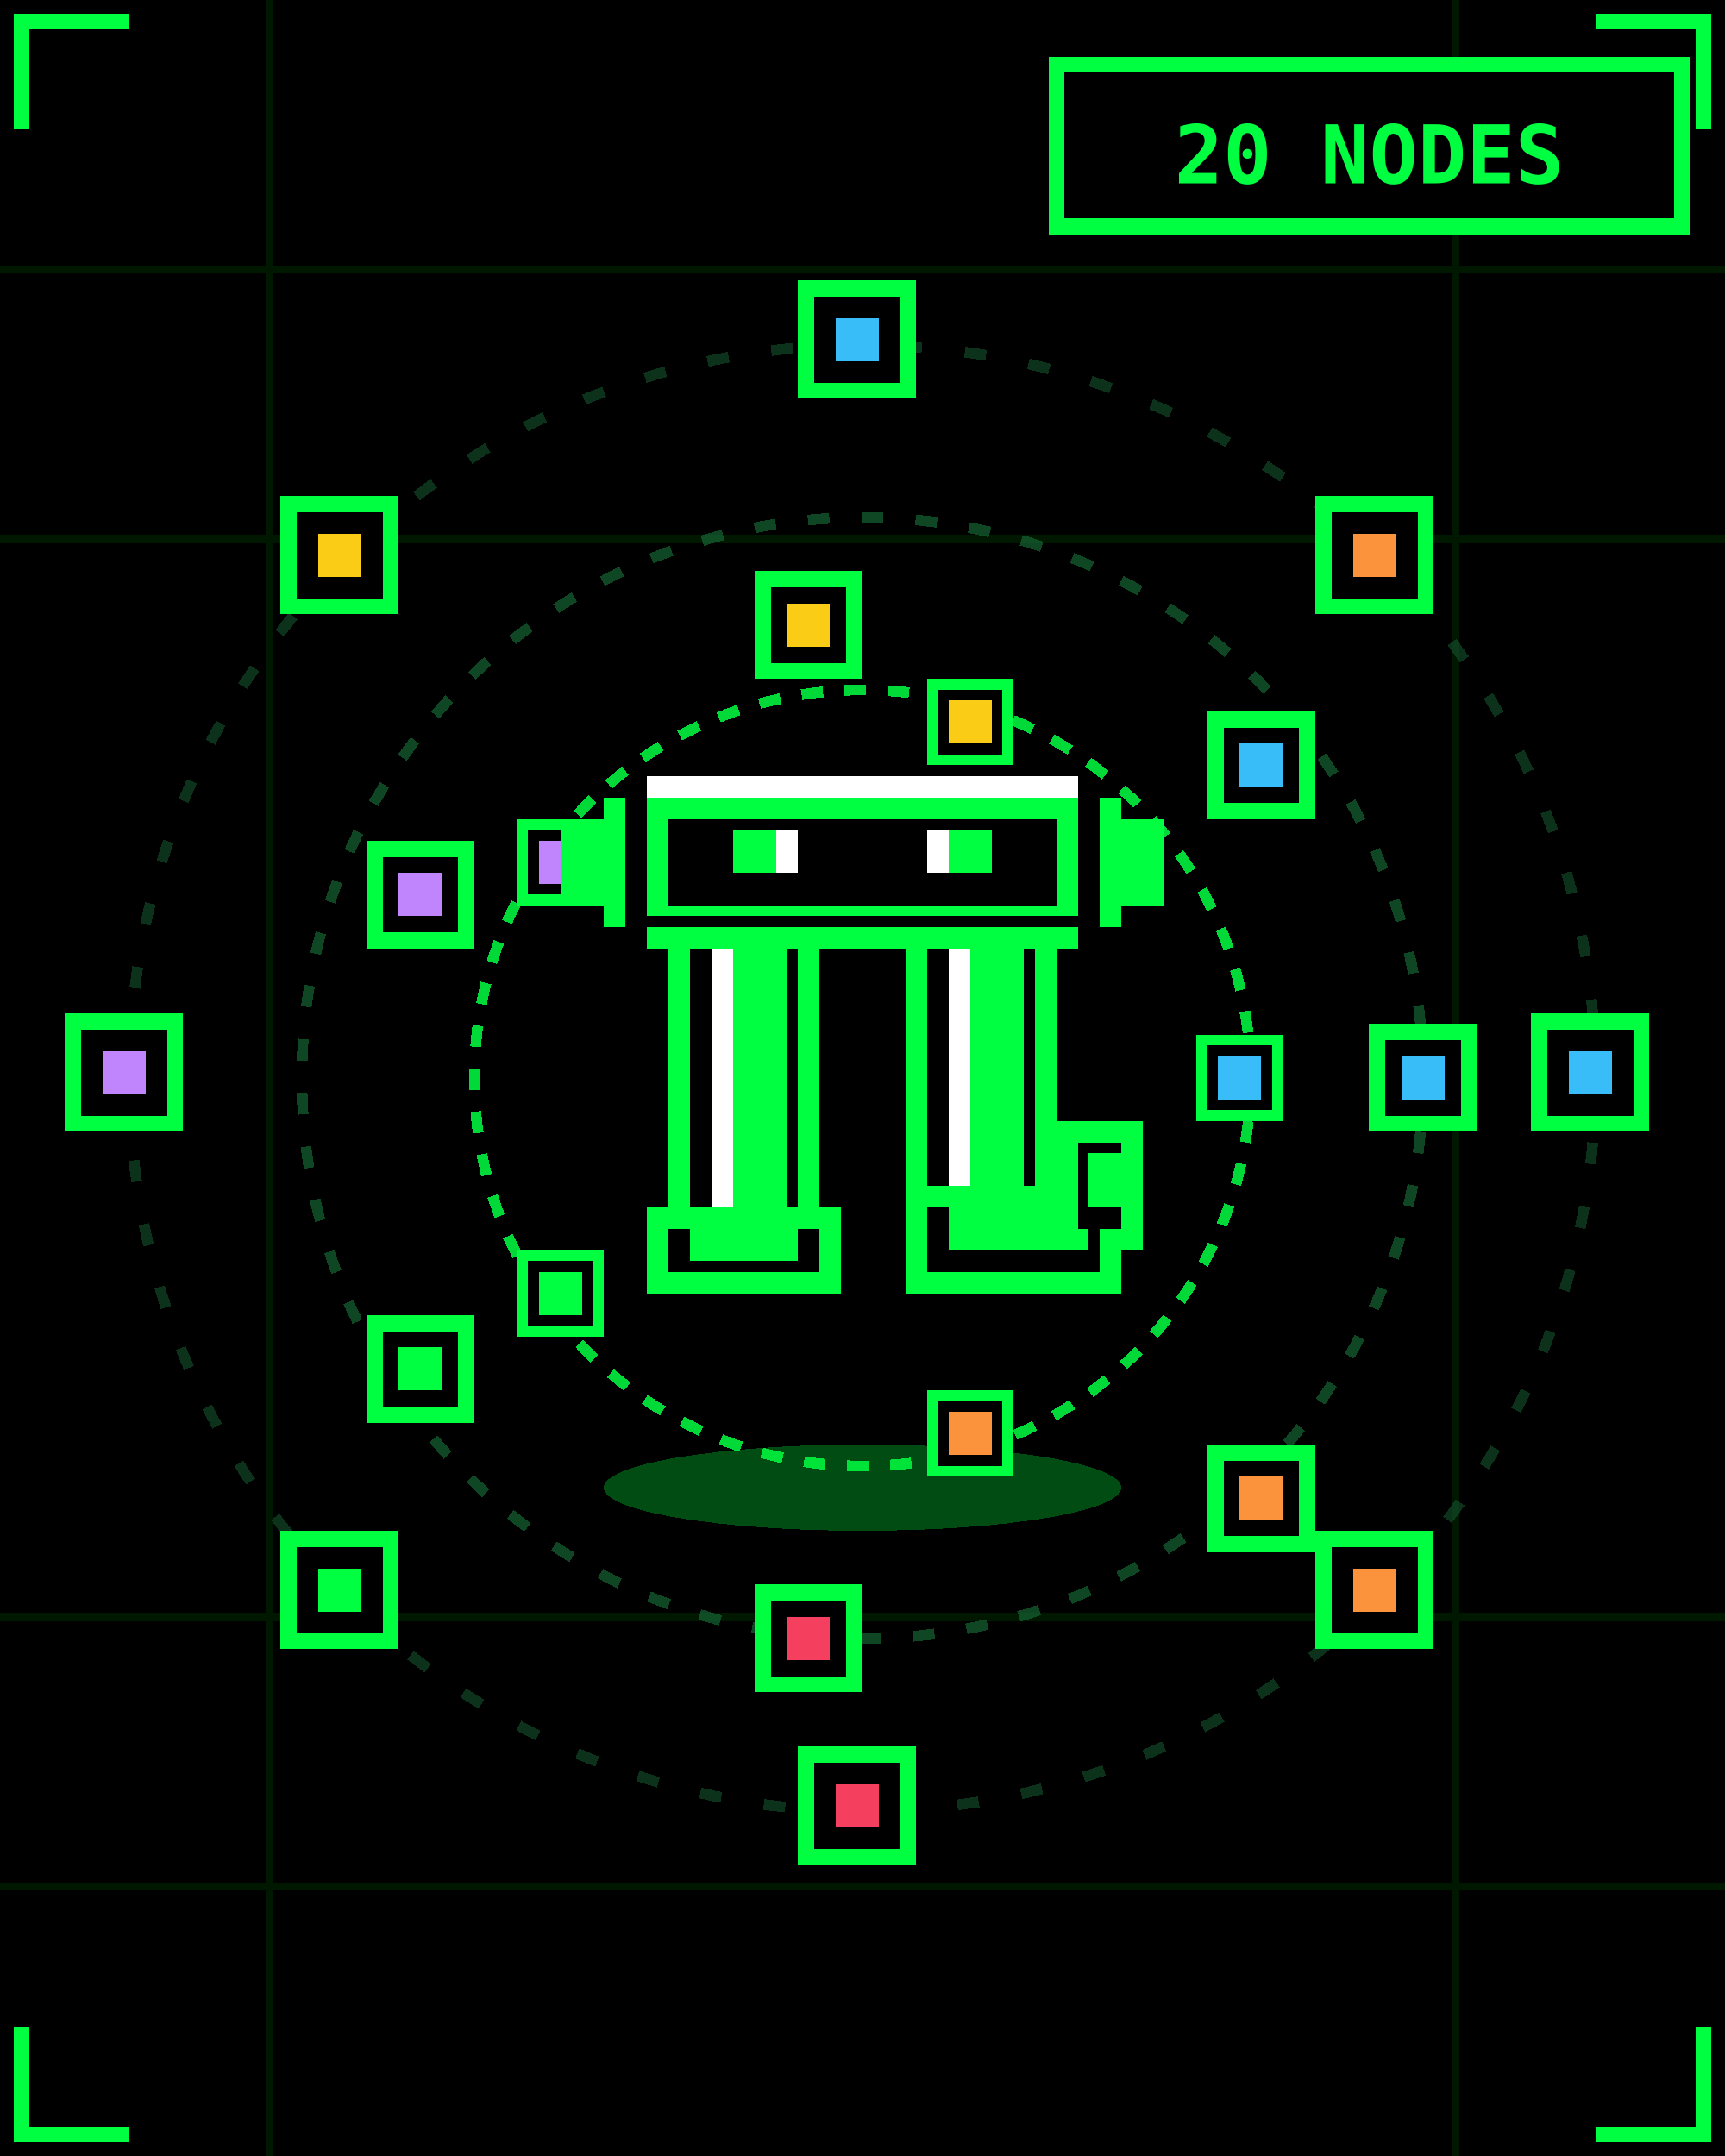
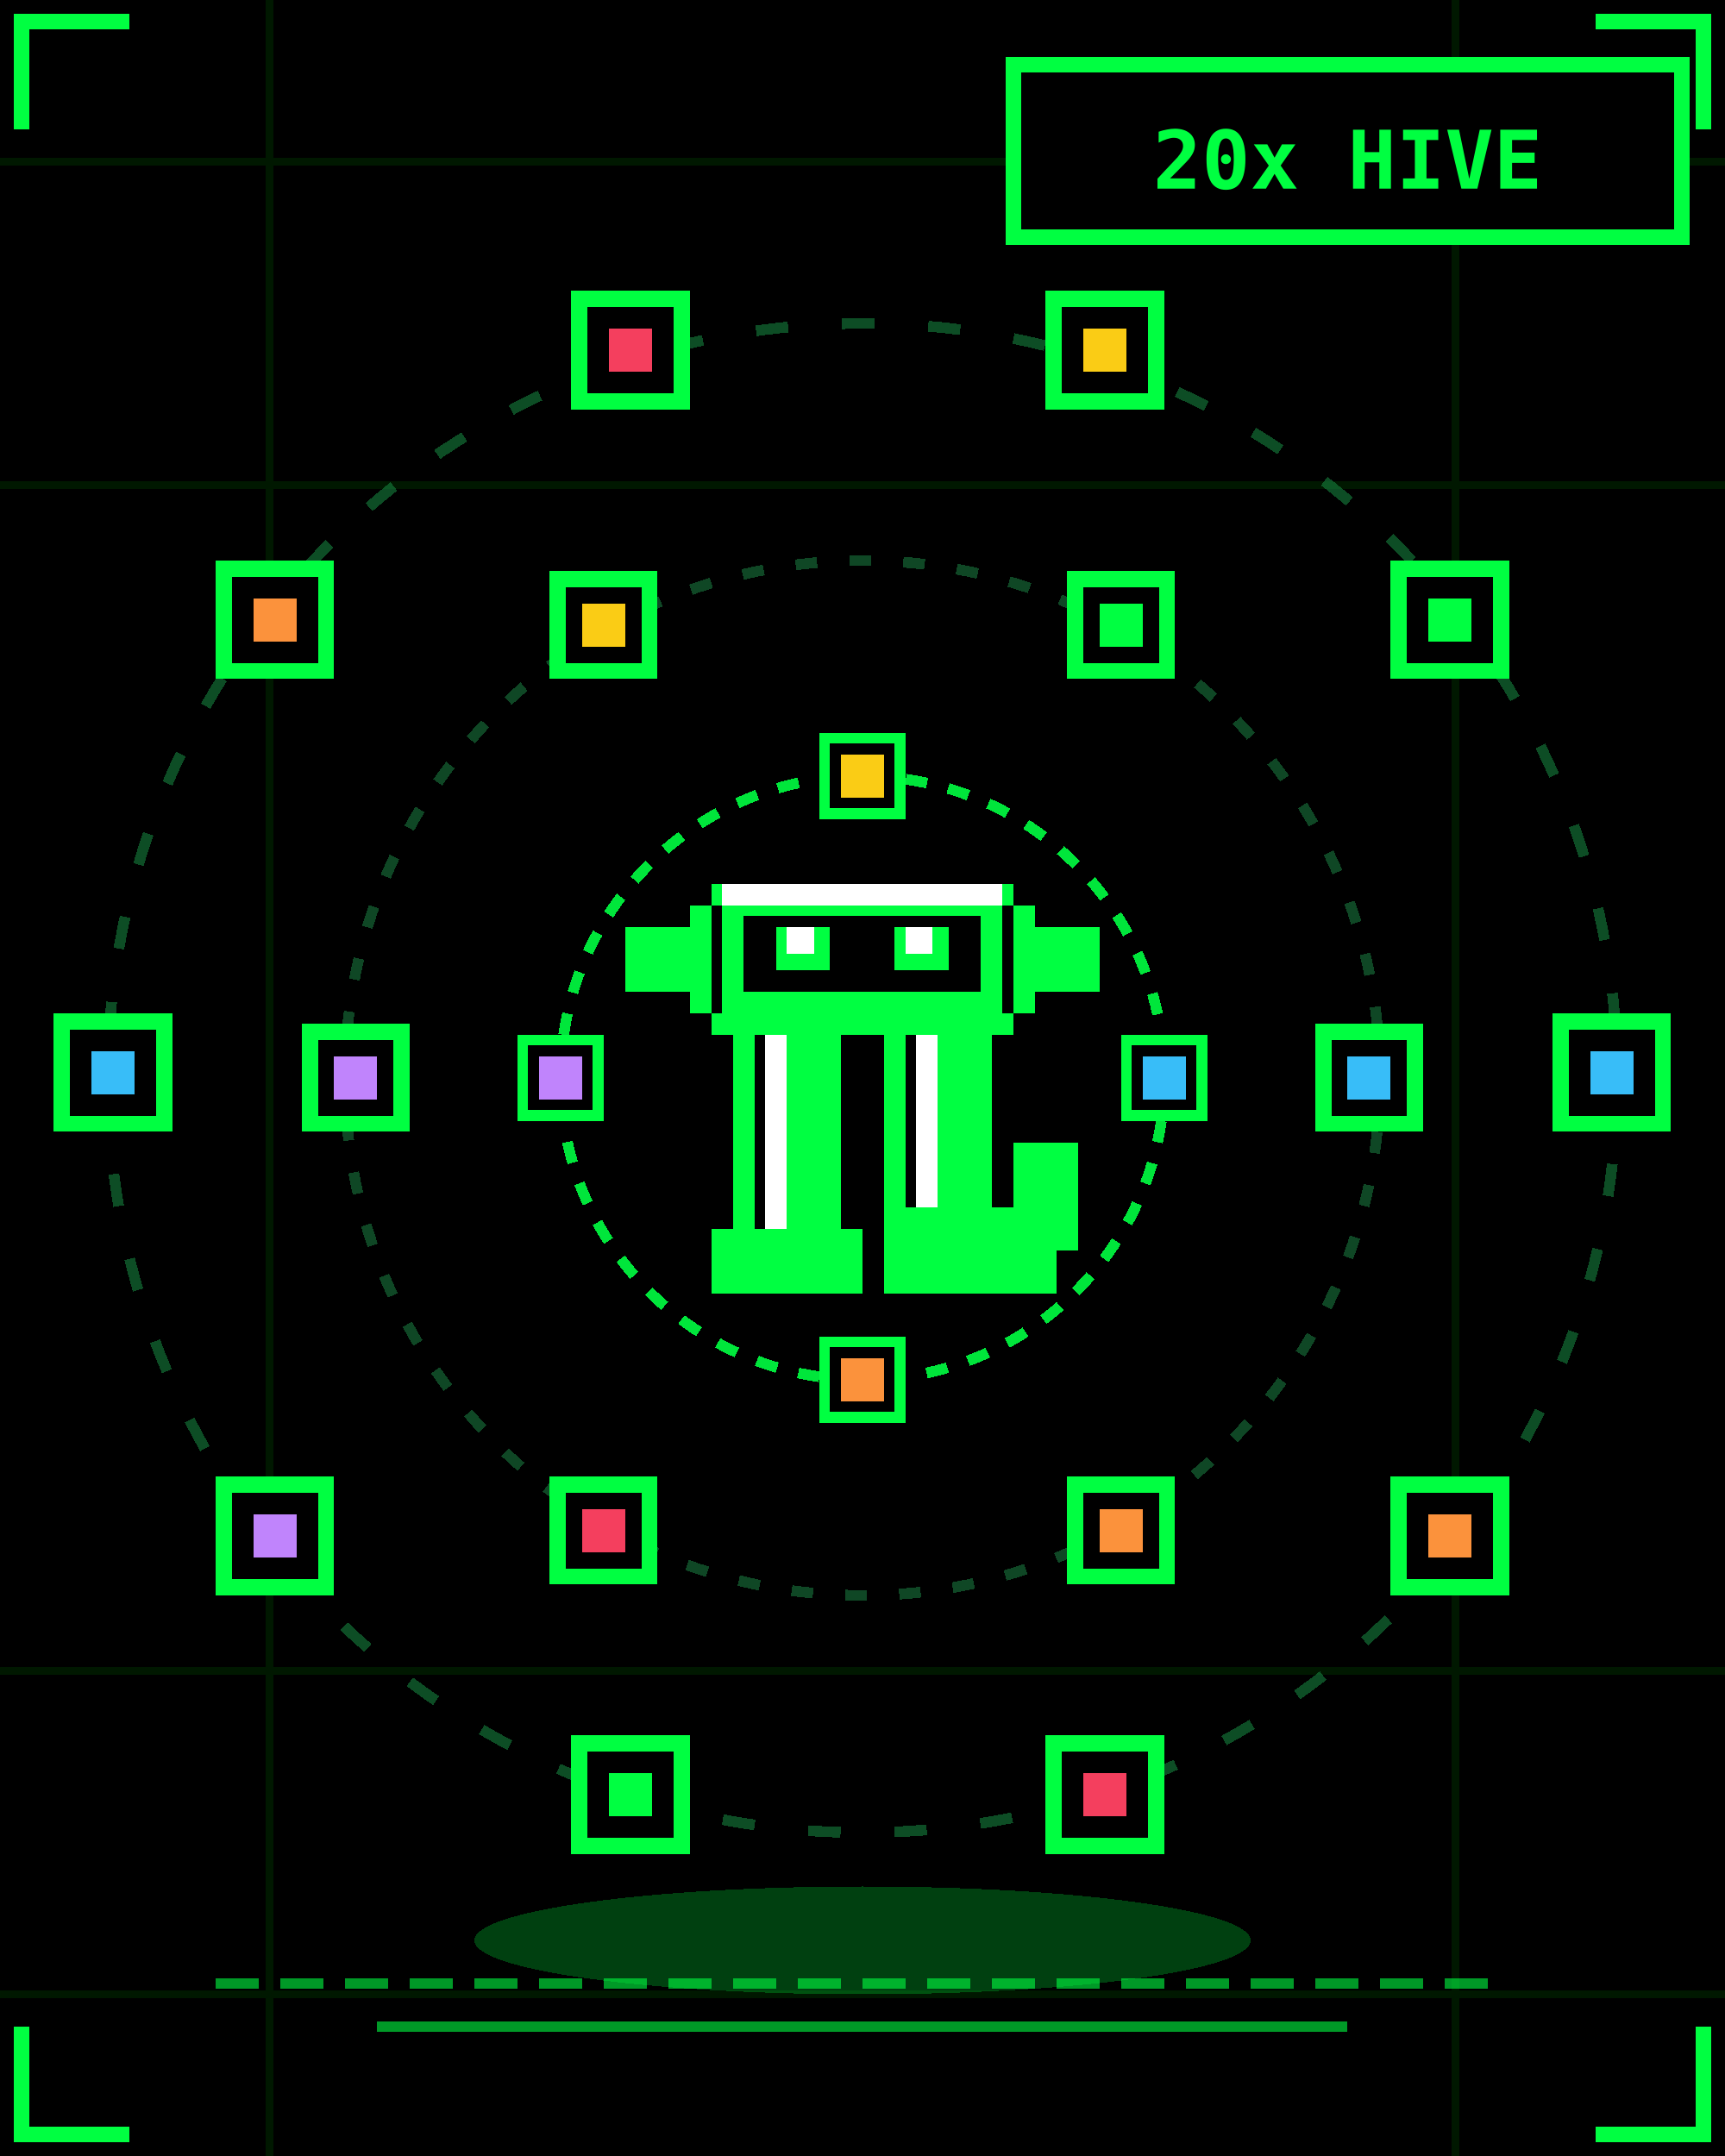
<svg xmlns="http://www.w3.org/2000/svg" viewBox="0 0 160 200" width="100%" height="100%" preserveAspectRatio="none" shape-rendering="crispEdges">
  <style>
-     @keyframes ringCW { 0% { transform: rotate(0deg); } 100% { transform: rotate(360deg); } }
-     @keyframes ringCCW { 0% { transform: rotate(360deg); } 100% { transform: rotate(0deg); } }
-     @keyframes levitate { 0%, 100% { transform: translateY(0px); } 50% { transform: translateY(-3px); } }
-     .r-in { animation: ringCW 8s steps(8) infinite; transform-origin: 80px 100px; }
-     .r-mid { animation: ringCCW 12s steps(10) infinite; transform-origin: 80px 100px; }
-     .r-out { animation: ringCW 18s steps(14) infinite; transform-origin: 80px 100px; }
-     .pip-mascot { animation: levitate 1.6s steps(2) infinite; transform-origin: 80px 100px; }
+     @keyframes vortexRing1 { 0% { transform: rotate(0deg); } 100% { transform: rotate(360deg); } }
+     @keyframes vortexRing2 { 0% { transform: rotate(360deg); } 100% { transform: rotate(0deg); } }
+     @keyframes vortexRing3 { 0% { transform: rotate(0deg); } 100% { transform: rotate(360deg); } }
+     @keyframes levitateCenter { 0%, 100% { transform: translateY(0px); } 50% { transform: translateY(-4px); } }
+     .ring-1 { animation: vortexRing1 8s steps(8) infinite; transform-origin: 80px 100px; }
+     .ring-2 { animation: vortexRing2 12s steps(10) infinite; transform-origin: 80px 100px; }
+     .ring-3 { animation: vortexRing3 16s steps(14) infinite; transform-origin: 80px 100px; }
+     .pip-commander { animation: levitateCenter 1.8s steps(2) infinite; transform-origin: 80px 100px; }
  </style>
  <rect width="160" height="200" fill="#000000" />
  <g stroke="#003b00" stroke-width="0.75" opacity="0.4">
-     <line x1="0" y1="25" x2="160" y2="25" />
-     <line x1="0" y1="50" x2="160" y2="50" />
-     <line x1="0" y1="150" x2="160" y2="150" />
-     <line x1="0" y1="175" x2="160" y2="175" />
+     <line x1="0" y1="15" x2="160" y2="15" />
+     <line x1="0" y1="45" x2="160" y2="45" />
+     <line x1="0" y1="155" x2="160" y2="155" />
+     <line x1="0" y1="185" x2="160" y2="185" />
    <line x1="25" y1="0" x2="25" y2="200" />
    <line x1="135" y1="0" x2="135" y2="200" />
  </g>
  <g stroke="#00ff41" stroke-width="1.5" fill="none">
    <path d="M2,12 L2,2 L12,2" />
    <path d="M158,12 L158,2 L148,2" />
    <path d="M2,188 L2,198 L12,198" />
    <path d="M158,188 L158,198 L148,198" />
  </g>
-   <ellipse cx="80" cy="138" rx="24" ry="4" fill="#00ff41" opacity="0.3" />
-   <g class="r-out">
-     <circle cx="80" cy="100" r="68" fill="none" stroke="#14532d" stroke-width="1" stroke-dasharray="2,4" opacity="0.6" />
-     <g transform="translate(142, 94)">
+   <g transform="translate(94, 6)">
+     <rect width="62" height="16" fill="#000000" stroke="#00ff41" stroke-width="1.5" />
+     <text x="31" y="11.5" font-family="'Fira Code', monospace" font-size="7.5" font-weight="900" fill="#00ff41" text-anchor="middle">20x HIVE</text>
+   </g>
+   <g opacity="0.6" stroke="#00ff41" stroke-width="1">
+     <line x1="20" y1="184" x2="140" y2="184" stroke-dasharray="4,2" />
+     <line x1="35" y1="188" x2="125" y2="188" />
+   </g>
+   <ellipse cx="80" cy="180" rx="36" ry="5" fill="#00ff41" opacity="0.25" />
+   <g class="ring-3">
+     <circle cx="80" cy="100" r="70" fill="none" stroke="#15803d" stroke-width="1" stroke-dasharray="3,5" opacity="0.6" />
+     <g transform="translate(144, 94)">
      <rect width="11" height="11" fill="#00ff41" />
      <rect x="1.5" y="1.5" width="8" height="8" fill="#000" />
      <rect x="3.5" y="3.5" width="4" height="4" fill="#38bdf8" />
    </g>
-     <g transform="translate(122, 142)">
+     <g transform="translate(129, 137)">
      <rect width="11" height="11" fill="#00ff41" />
      <rect x="1.5" y="1.5" width="8" height="8" fill="#000" />
      <rect x="3.5" y="3.5" width="4" height="4" fill="#fb923c" />
    </g>
-     <g transform="translate(74, 162)">
+     <g transform="translate(97, 161)">
      <rect width="11" height="11" fill="#00ff41" />
      <rect x="1.5" y="1.5" width="8" height="8" fill="#000" />
      <rect x="3.5" y="3.5" width="4" height="4" fill="#f43f5e" />
    </g>
-     <g transform="translate(26, 142)">
+     <g transform="translate(53, 161)">
      <rect width="11" height="11" fill="#00ff41" />
      <rect x="1.5" y="1.5" width="8" height="8" fill="#000" />
      <rect x="3.5" y="3.5" width="4" height="4" fill="#00ff41" />
    </g>
-     <g transform="translate(6, 94)">
+     <g transform="translate(20, 137)">
      <rect width="11" height="11" fill="#00ff41" />
      <rect x="1.5" y="1.5" width="8" height="8" fill="#000" />
      <rect x="3.5" y="3.5" width="4" height="4" fill="#c084fc" />
    </g>
-     <g transform="translate(26, 46)">
+     <g transform="translate(5, 94)">
+       <rect width="11" height="11" fill="#00ff41" />
+       <rect x="1.5" y="1.5" width="8" height="8" fill="#000" />
+       <rect x="3.5" y="3.5" width="4" height="4" fill="#38bdf8" />
+     </g>
+     <g transform="translate(20, 52)">
+       <rect width="11" height="11" fill="#00ff41" />
+       <rect x="1.5" y="1.5" width="8" height="8" fill="#000" />
+       <rect x="3.5" y="3.5" width="4" height="4" fill="#fb923c" />
+     </g>
+     <g transform="translate(53, 27)">
+       <rect width="11" height="11" fill="#00ff41" />
+       <rect x="1.5" y="1.5" width="8" height="8" fill="#000" />
+       <rect x="3.5" y="3.5" width="4" height="4" fill="#f43f5e" />
+     </g>
+     <g transform="translate(97, 27)">
      <rect width="11" height="11" fill="#00ff41" />
      <rect x="1.5" y="1.5" width="8" height="8" fill="#000" />
      <rect x="3.5" y="3.5" width="4" height="4" fill="#facc15" />
    </g>
-     <g transform="translate(74, 26)">
+     <g transform="translate(129, 52)">
      <rect width="11" height="11" fill="#00ff41" />
      <rect x="1.5" y="1.5" width="8" height="8" fill="#000" />
-       <rect x="3.5" y="3.5" width="4" height="4" fill="#38bdf8" />
-     </g>
-     <g transform="translate(122, 46)">
-       <rect width="11" height="11" fill="#00ff41" />
-       <rect x="1.5" y="1.5" width="8" height="8" fill="#000" />
-       <rect x="3.5" y="3.5" width="4" height="4" fill="#fb923c" />
+       <rect x="3.5" y="3.5" width="4" height="4" fill="#00ff41" />
    </g>
  </g>
-   <g class="r-mid">
-     <circle cx="80" cy="100" r="52" fill="none" stroke="#166534" stroke-width="1" stroke-dasharray="2,3" opacity="0.7" />
-     <g transform="translate(127, 95)">
+   <g class="ring-2">
+     <circle cx="80" cy="100" r="48" fill="none" stroke="#166534" stroke-width="1" stroke-dasharray="2,3" opacity="0.7" />
+     <g transform="translate(122, 95)">
      <rect width="10" height="10" fill="#00ff41" />
      <rect x="1.5" y="1.5" width="7" height="7" fill="#000" />
      <rect x="3" y="3" width="4" height="4" fill="#38bdf8" />
    </g>
-     <g transform="translate(112, 134)">
+     <g transform="translate(99, 137)">
      <rect width="10" height="10" fill="#00ff41" />
      <rect x="1.5" y="1.5" width="7" height="7" fill="#000" />
      <rect x="3" y="3" width="4" height="4" fill="#fb923c" />
    </g>
-     <g transform="translate(70, 147)">
+     <g transform="translate(51, 137)">
      <rect width="10" height="10" fill="#00ff41" />
      <rect x="1.5" y="1.5" width="7" height="7" fill="#000" />
      <rect x="3" y="3" width="4" height="4" fill="#f43f5e" />
    </g>
-     <g transform="translate(34, 122)">
+     <g transform="translate(28, 95)">
+       <rect width="10" height="10" fill="#00ff41" />
+       <rect x="1.5" y="1.5" width="7" height="7" fill="#000" />
+       <rect x="3" y="3" width="4" height="4" fill="#c084fc" />
+     </g>
+     <g transform="translate(51, 53)">
+       <rect width="10" height="10" fill="#00ff41" />
+       <rect x="1.5" y="1.5" width="7" height="7" fill="#000" />
+       <rect x="3" y="3" width="4" height="4" fill="#facc15" />
+     </g>
+     <g transform="translate(99, 53)">
      <rect width="10" height="10" fill="#00ff41" />
      <rect x="1.5" y="1.5" width="7" height="7" fill="#000" />
      <rect x="3" y="3" width="4" height="4" fill="#00ff41" />
    </g>
-     <g transform="translate(34, 78)">
-       <rect width="10" height="10" fill="#00ff41" />
-       <rect x="1.5" y="1.5" width="7" height="7" fill="#000" />
-       <rect x="3" y="3" width="4" height="4" fill="#c084fc" />
-     </g>
-     <g transform="translate(70, 53)">
-       <rect width="10" height="10" fill="#00ff41" />
-       <rect x="1.5" y="1.5" width="7" height="7" fill="#000" />
-       <rect x="3" y="3" width="4" height="4" fill="#facc15" />
-     </g>
-     <g transform="translate(112, 66)">
-       <rect width="10" height="10" fill="#00ff41" />
-       <rect x="1.5" y="1.5" width="7" height="7" fill="#000" />
-       <rect x="3" y="3" width="4" height="4" fill="#38bdf8" />
-     </g>
  </g>
-   <g class="r-in">
-     <circle cx="80" cy="100" r="36" fill="none" stroke="#00ff41" stroke-width="1" stroke-dasharray="2,2" opacity="0.85" />
-     <g transform="translate(111, 96)">
+   <g class="ring-1">
+     <circle cx="80" cy="100" r="28" fill="none" stroke="#00ff41" stroke-width="1" stroke-dasharray="2,2" opacity="0.9" />
+     <g transform="translate(104, 96)">
      <rect width="8" height="8" fill="#00ff41" />
      <rect x="1" y="1" width="6" height="6" fill="#000" />
      <rect x="2" y="2" width="4" height="4" fill="#38bdf8" />
    </g>
-     <g transform="translate(86, 129)">
+     <g transform="translate(76, 124)">
      <rect width="8" height="8" fill="#00ff41" />
      <rect x="1" y="1" width="6" height="6" fill="#000" />
      <rect x="2" y="2" width="4" height="4" fill="#fb923c" />
    </g>
-     <g transform="translate(48, 116)">
-       <rect width="8" height="8" fill="#00ff41" />
-       <rect x="1" y="1" width="6" height="6" fill="#000" />
-       <rect x="2" y="2" width="4" height="4" fill="#00ff41" />
-     </g>
-     <g transform="translate(48, 76)">
+     <g transform="translate(48, 96)">
      <rect width="8" height="8" fill="#00ff41" />
      <rect x="1" y="1" width="6" height="6" fill="#000" />
      <rect x="2" y="2" width="4" height="4" fill="#c084fc" />
    </g>
-     <g transform="translate(86, 63)">
+     <g transform="translate(76, 68)">
      <rect width="8" height="8" fill="#00ff41" />
      <rect x="1" y="1" width="6" height="6" fill="#000" />
      <rect x="2" y="2" width="4" height="4" fill="#facc15" />
    </g>
  </g>
-   <g class="pip-mascot">
-     <rect x="56" y="74" width="48" height="12" fill="#00ff41" />
-     <rect x="60" y="72" width="40" height="16" fill="#00ff41" />
-     <rect x="52" y="76" width="56" height="8" fill="#00ff41" />
-     <rect x="62" y="86" width="14" height="28" fill="#00ff41" />
-     <rect x="60" y="112" width="18" height="8" fill="#00ff41" />
-     <rect x="84" y="86" width="14" height="26" fill="#00ff41" />
-     <rect x="84" y="110" width="20" height="10" fill="#00ff41" />
-     <rect x="98" y="104" width="8" height="12" fill="#00ff41" />
-     <rect x="64" y="88" width="10" height="24" fill="#000000" />
-     <rect x="66" y="88" width="7" height="24" fill="#00ff41" />
-     <rect x="66" y="88" width="2" height="24" fill="#ffffff" />
-     <rect x="62" y="114" width="14" height="4" fill="#000000" />
-     <rect x="64" y="114" width="10" height="3" fill="#00ff41" />
-     <rect x="86" y="88" width="10" height="22" fill="#000000" />
-     <rect x="88" y="88" width="7" height="22" fill="#00ff41" />
-     <rect x="88" y="88" width="2" height="22" fill="#ffffff" />
-     <rect x="86" y="112" width="16" height="6" fill="#000000" />
-     <rect x="88" y="112" width="13" height="4" fill="#00ff41" />
-     <rect x="100" y="106" width="4" height="8" fill="#000000" />
-     <rect x="101" y="107" width="3" height="5" fill="#00ff41" />
-     <rect x="58" y="74" width="44" height="12" fill="#000000" />
-     <rect x="60" y="74" width="40" height="12" fill="#00ff41" />
-     <rect x="60" y="72" width="40" height="2" fill="#ffffff" />
-     <rect x="58" y="85" width="44" height="1" fill="#000000" />
-     <rect x="62" y="76" width="36" height="8" fill="#000000" />
+   <g class="pip-commander">
+     <rect x="64" y="84" width="32" height="10" fill="#00ff41" />
+     <rect x="66" y="82" width="28" height="14" fill="#00ff41" />
+     <rect x="62" y="86" width="36" height="6" fill="#00ff41" />
+     <rect x="68" y="94" width="10" height="22" fill="#00ff41" />
+     <rect x="66" y="114" width="14" height="6" fill="#00ff41" />
+     <rect x="82" y="94" width="10" height="20" fill="#00ff41" />
+     <rect x="82" y="112" width="16" height="8" fill="#00ff41" />
+     <rect x="94" y="106" width="6" height="10" fill="#00ff41" />
+     <rect x="70" y="96" width="6" height="18" fill="#000000" />
+     <rect x="71" y="96" width="5" height="18" fill="#00ff41" />
+     <rect x="71" y="96" width="2" height="18" fill="#ffffff" />
+     <rect x="84" y="96" width="6" height="16" fill="#000000" />
+     <rect x="85" y="96" width="5" height="16" fill="#00ff41" />
+     <rect x="85" y="96" width="2" height="16" fill="#ffffff" />
+     <rect x="66" y="84" width="28" height="10" fill="#000000" />
+     <rect x="67" y="84" width="26" height="10" fill="#00ff41" />
+     <rect x="67" y="82" width="26" height="2" fill="#ffffff" />
+     <rect x="69" y="85" width="22" height="7" fill="#000000" />
+     <rect x="72" y="86" width="5" height="4" fill="#00ff41" />
+     <rect x="73" y="86" width="2.5" height="2.5" fill="#ffffff" />
+     <rect x="83" y="86" width="5" height="4" fill="#00ff41" />
+     <rect x="84" y="86" width="2.5" height="2.5" fill="#ffffff" />
    <g fill="#00ff41">
-       <rect x="68" y="77" width="6" height="4" />
-       <rect x="72" y="77" width="2" height="4" fill="#ffffff" />
-       <rect x="86" y="77" width="6" height="4" />
-       <rect x="86" y="77" width="2" height="4" fill="#ffffff" />
+       <rect x="58" y="86" width="4" height="6" />
+       <rect x="98" y="86" width="4" height="6" />
    </g>
  </g>
-   <g transform="translate(98, 6)">
-     <rect width="58" height="15" fill="#000000" stroke="#00ff41" stroke-width="1.5" />
-     <text x="29" y="11" font-family="'Fira Code', monospace" font-size="7.5" font-weight="900" fill="#00ff41" text-anchor="middle">20 NODES</text>
-   </g>
</svg>
